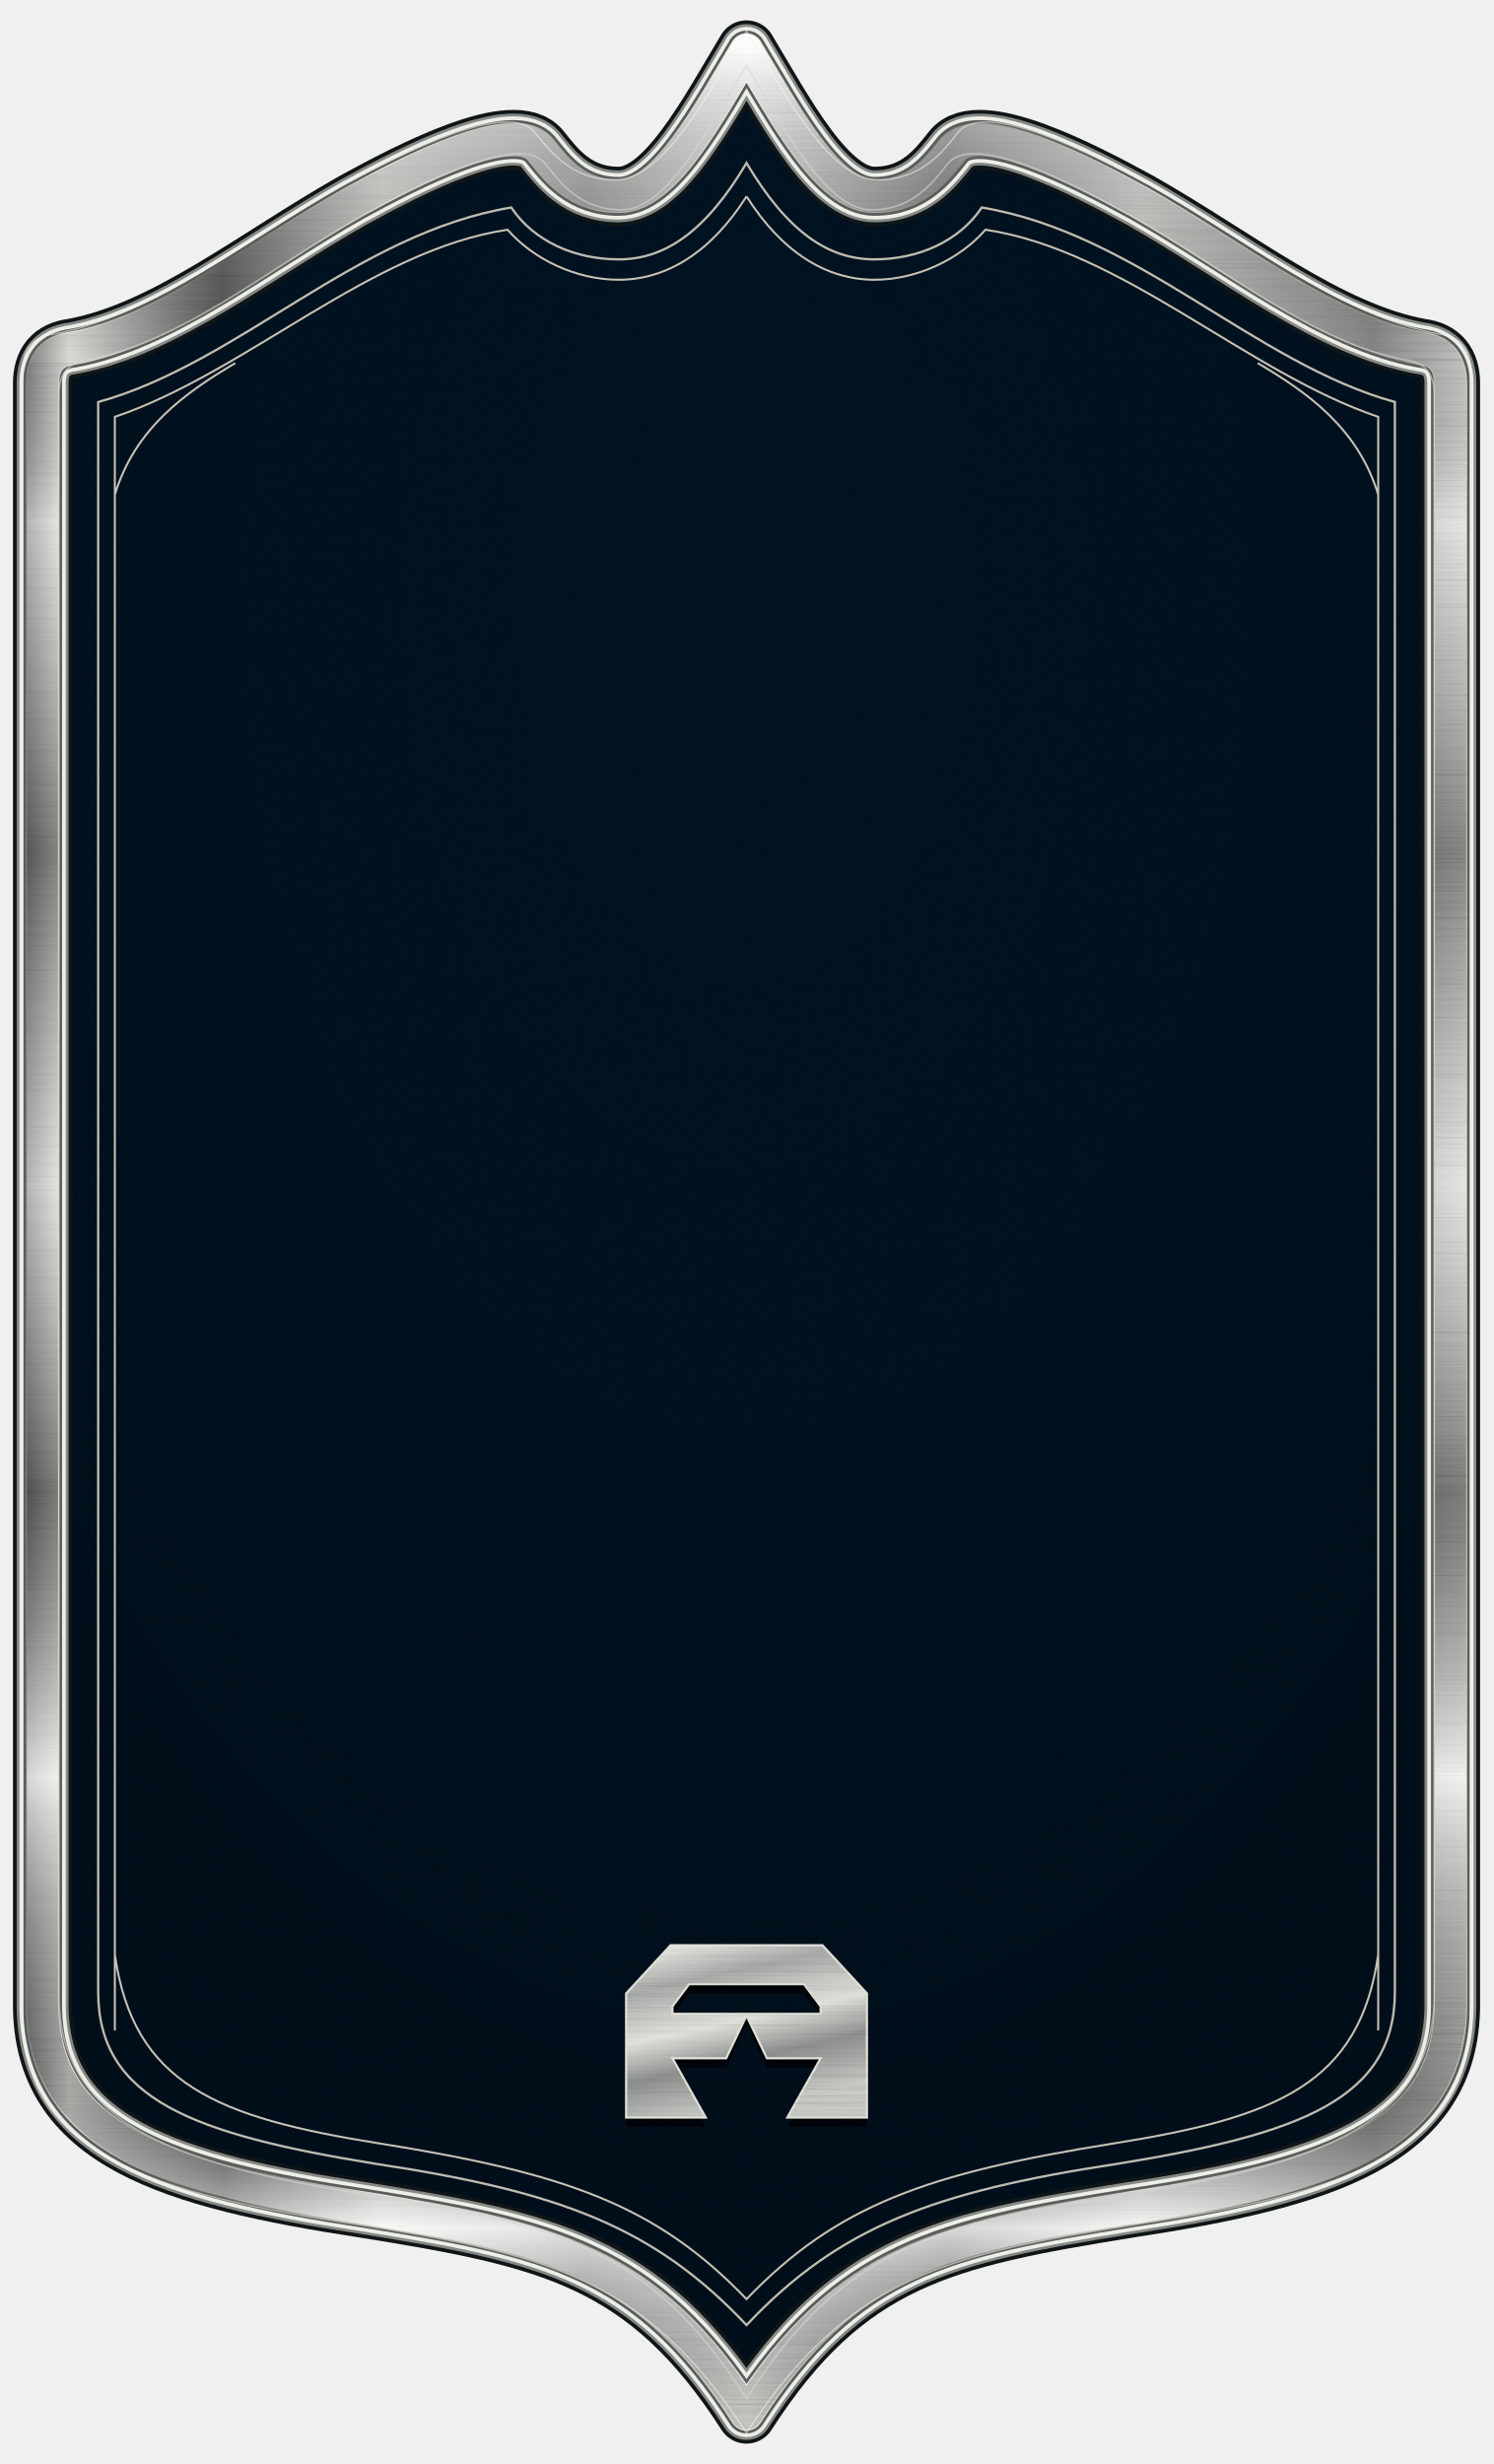
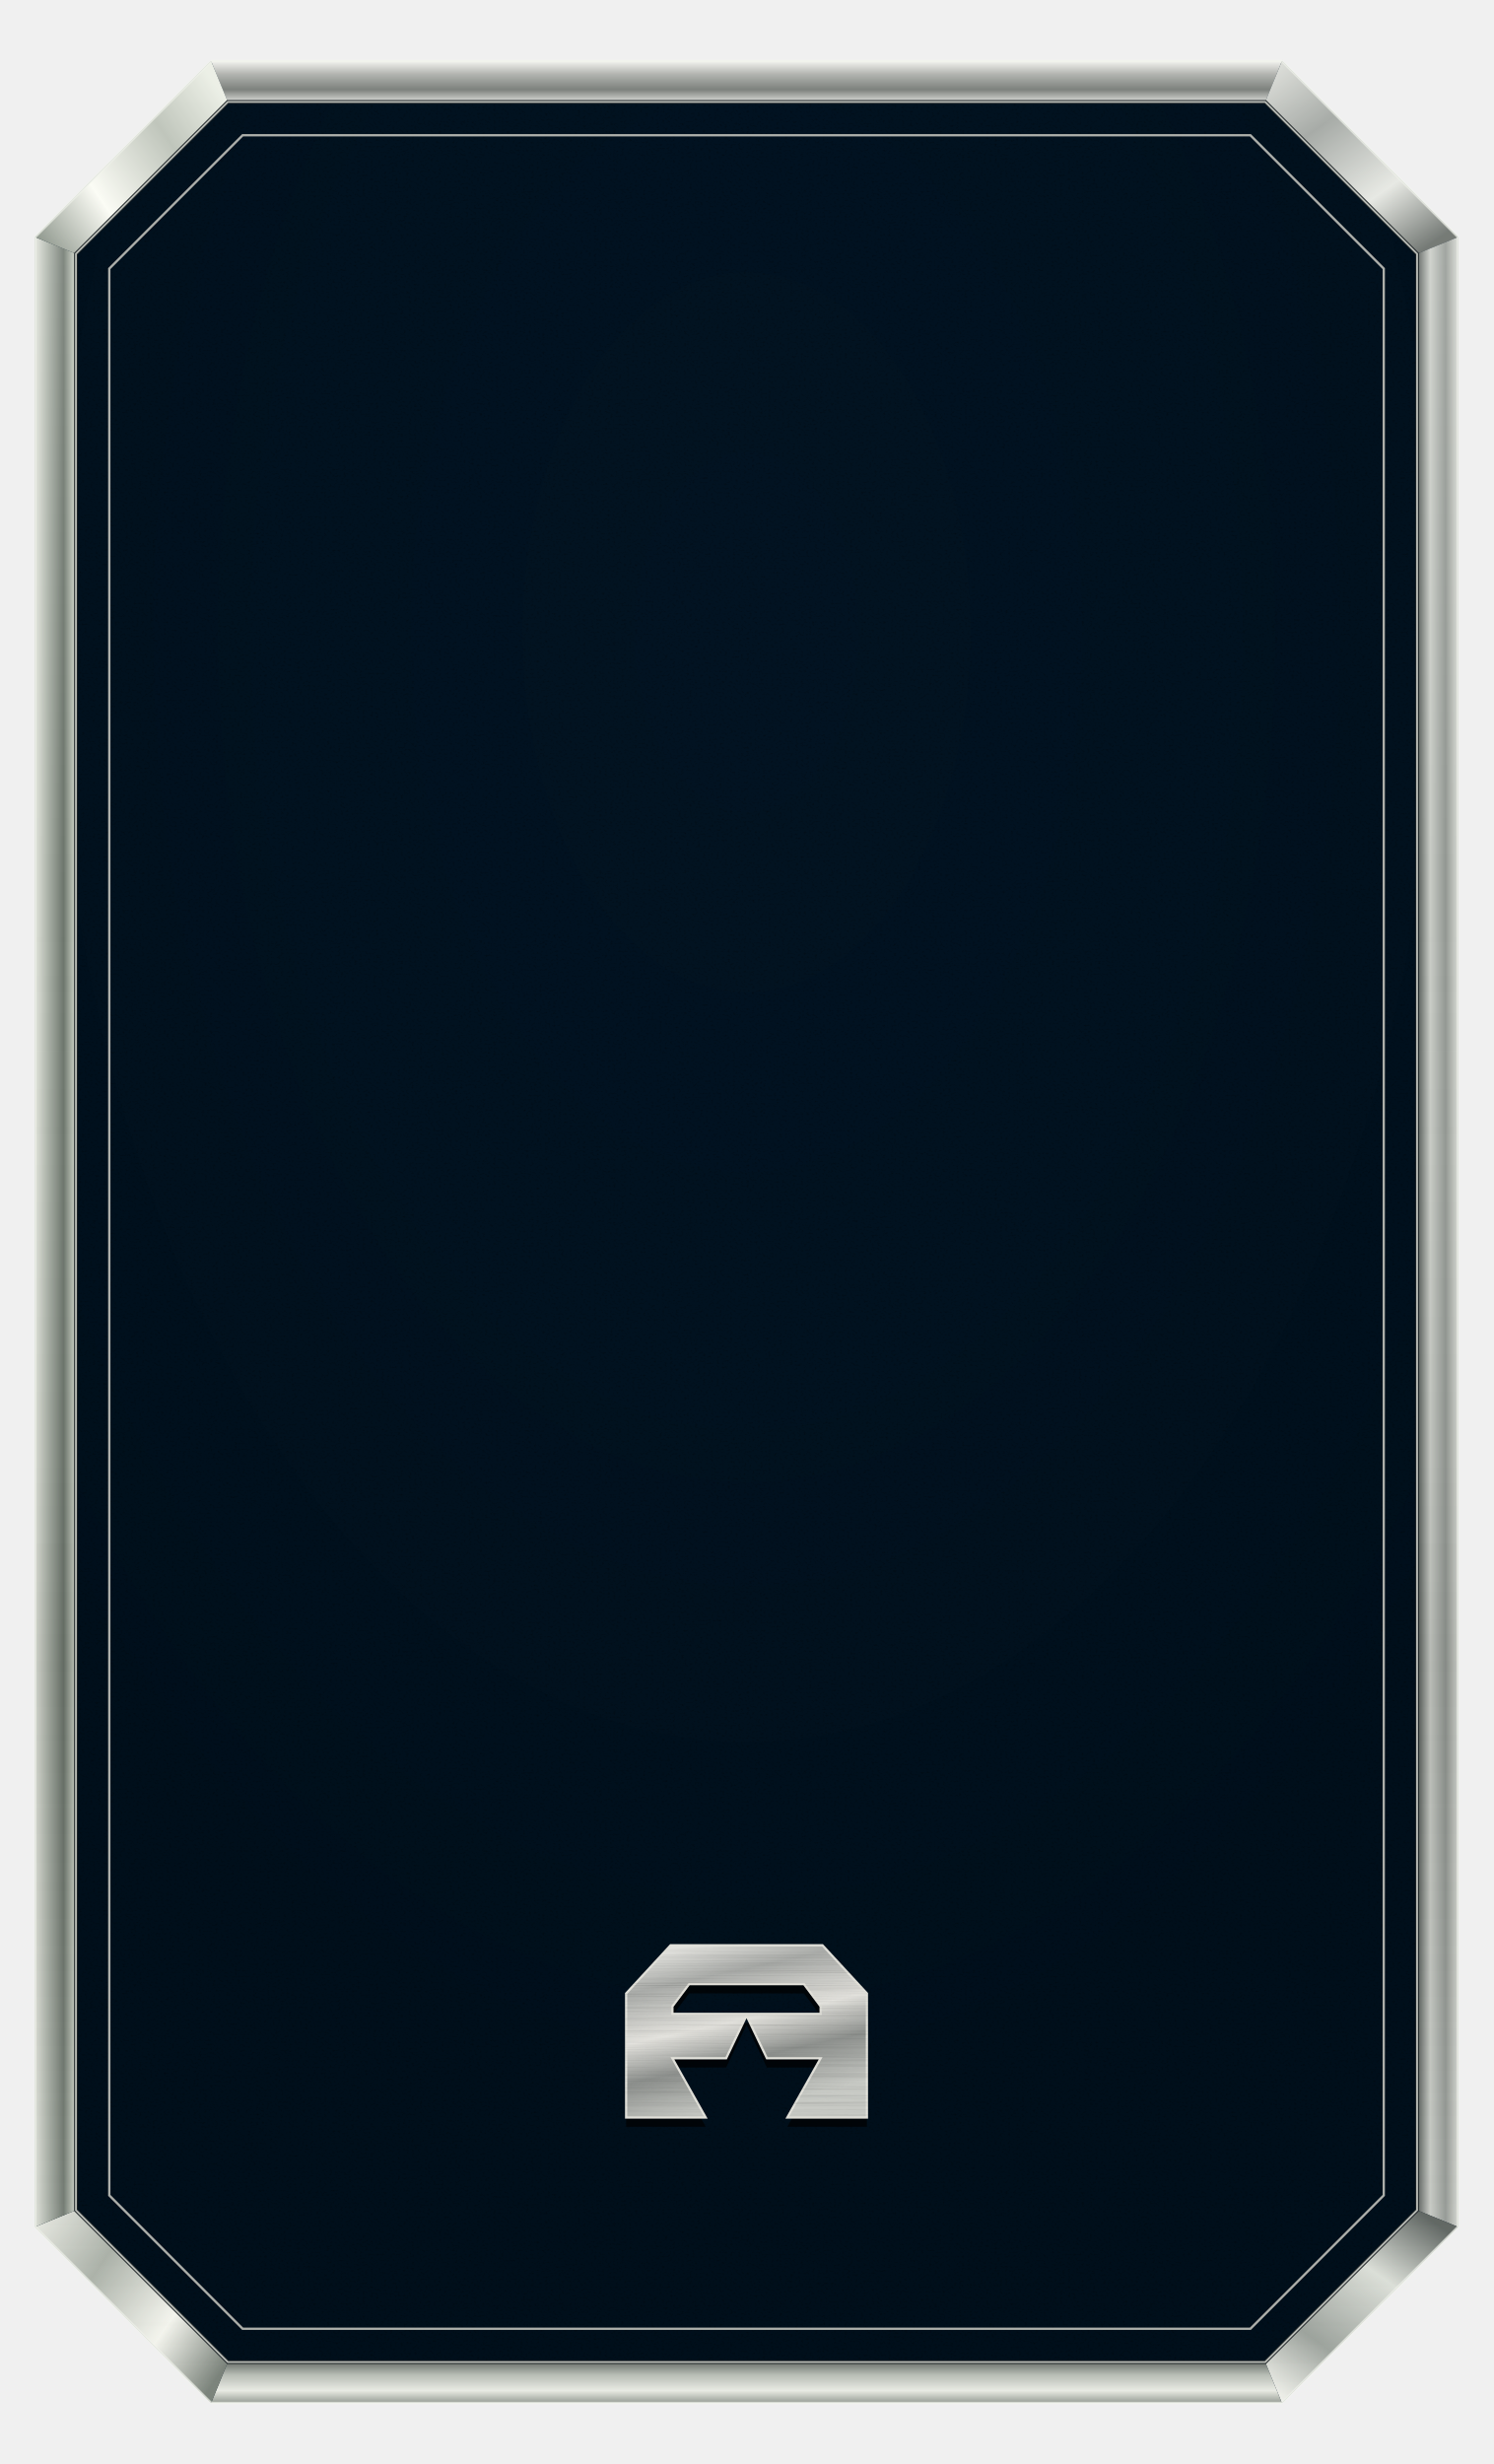
- <svg xmlns="http://www.w3.org/2000/svg" viewBox="140 15 806 1330" fill="none" role="img" aria-labelledby="title">
+ <svg xmlns="http://www.w3.org/2000/svg" viewBox="140 15 806 1330" fill="none" role="img" aria-labelledby="title description">
  <defs>
-     <path id="shield" d="M543 42 C522 77 499 121 474 121 C451 121 440 106 432 96 C418 78 362 107 331 124 C278 154 229 194 179 203 Q163 205 163 222 V1097 C163 1170 232 1191 337 1207 C436 1223 489 1234 543 1318 C597 1234 650 1223 749 1207 C854 1191 923 1170 923 1097 V222 Q923 205 907 203 C857 194 808 154 755 124 C724 107 668 78 654 96 C646 106 635 121 612 121 C587 121 564 77 543 42 Z" />
-     <path id="inset" d="M543 103 C521 140 499 155 474 155 C450 155 428 145 416 127 C332 141 269 211 193 232 V1090 C193 1148 244 1167 343 1183 C442 1198 493 1217 543 1270 C593 1217 644 1198 743 1183 C842 1167 893 1148 893 1090 V232 C817 211 754 141 670 127 C658 145 636 155 612 155 C587 155 565 140 543 103 Z" />
-     <linearGradient id="silver" x1="150" y1="0" x2="936" y2="0" gradientUnits="userSpaceOnUse">
-       <stop stop-color="#777b7b" />
-       <stop offset=".035" stop-color="#f5f4ef" />
-       <stop offset=".14" stop-color="#626665" />
-       <stop offset=".25" stop-color="#f4f2ec" />
-       <stop offset=".39" stop-color="#a8a9a7" />
-       <stop offset=".5" stop-color="#fdfcf7" />
-       <stop offset=".64" stop-color="#797d7c" />
-       <stop offset=".77" stop-color="#eeede8" />
-       <stop offset=".93" stop-color="#969996" />
-       <stop offset="1" stop-color="#e2e3df" />
-     </linearGradient>
-     <linearGradient id="reflections" x1="0" y1="40" x2="0" y2="1320" gradientUnits="userSpaceOnUse">
-       <stop stop-color="#fff" stop-opacity=".72" />
-       <stop offset=".13" stop-color="#000" stop-opacity=".1" />
-       <stop offset=".2" stop-color="#fff" stop-opacity=".35" />
-       <stop offset=".34" stop-color="#000" stop-opacity=".38" />
-       <stop offset=".48" stop-color="#fff" stop-opacity=".35" />
-       <stop offset=".61" stop-color="#000" stop-opacity=".42" />
-       <stop offset=".73" stop-color="#fff" stop-opacity=".65" />
-       <stop offset=".86" stop-color="#000" stop-opacity=".3" />
-       <stop offset=".92" stop-color="#fff" stop-opacity=".7" />
-       <stop offset="1" stop-color="#111" stop-opacity=".22" />
-     </linearGradient>
+     <polygon id="outline" points="254,48 832,48 927,143 927,1217 832,1312 254,1312 159,1217 159,143" />
+     <polygon id="face" points="263,70 823,70 905,152 905,1208 823,1290 263,1290 181,1208 181,152" />
+     <clipPath id="surface">
+       <use href="#face" />
+     </clipPath>
    <radialGradient id="navy" cx="50%" cy="24%" r="65%" color-interpolation="sRGB">
      <stop stop-color="#021322" />
      <stop offset=".48" stop-color="#011220" />
      <stop offset="1" stop-color="#000F1B" />
    </radialGradient>
    <filter id="grain" x="0" y="0" width="100%" height="100%" color-interpolation-filters="sRGB">
      <feTurbulence type="fractalNoise" baseFrequency=".68 .9" numOctaves="3" seed="17" result="noise" />
      <feColorMatrix in="noise" type="saturate" values="0" result="mono" />
      <feColorMatrix in="mono" type="matrix" values="0 0 0 0 0  0 0 0 0 0  0 0 0 0 0  -.267 -.267 -.267 0 .4" />
    </filter>
    <filter id="brush" x="-5%" y="-5%" width="110%" height="110%" color-interpolation-filters="sRGB">
      <feTurbulence baseFrequency=".006 .85" numOctaves="2" seed="4" result="noise" />
      <feColorMatrix type="saturate" values="0" />
      <feComposite in2="SourceAlpha" operator="in" />
      <feComponentTransfer>
        <feFuncA type="linear" slope=".22" />
      </feComponentTransfer>
      <feBlend in="SourceGraphic" mode="soft-light" />
    </filter>
-     <clipPath id="surface">
-       <use href="#shield" />
-     </clipPath>
    <linearGradient id="logoSilver" x1="0" y1="0" x2=".3" y2="1">
      <stop stop-color="#fbfaf5" />
      <stop offset=".26" stop-color="#aaaca9" />
      <stop offset=".53" stop-color="#e4e3de" />
      <stop offset=".74" stop-color="#8e918e" />
      <stop offset="1" stop-color="#c9cbc6" />
    </linearGradient>
    <path id="mark" fill-rule="evenodd" d="M478 1091 L502 1065 H584 L608 1091 V1158 H565 L583 1126 H554 L543 1103 L532 1126 H503 L521 1158 H478 Z M503 1102 H583 V1098 L574 1086 H512 L503 1098 Z" />
+     <linearGradient id="edge-top" x1="254" y1="48" x2="254" y2="70" gradientUnits="userSpaceOnUse">
+       <stop offset="0" stop-color="#f0f0eb" />
+       <stop offset="0.32" stop-color="#a1a49f" />
+       <stop offset="0.7" stop-color="#626762" />
+       <stop offset="1" stop-color="#d2d4cf" />
+     </linearGradient>
+     <linearGradient id="edge-top-right" x1="832" y1="48" x2="905" y2="152" gradientUnits="userSpaceOnUse">
+       <stop offset="0" stop-color="#d6d8d2" />
+       <stop offset="0.32" stop-color="#969b96" />
+       <stop offset="0.7" stop-color="#e3e5df" />
+       <stop offset="1" stop-color="#5f6560" />
+     </linearGradient>
+     <linearGradient id="edge-right" x1="905" y1="143" x2="927" y2="143" gradientUnits="userSpaceOnUse">
+       <stop offset="0" stop-color="#4f5652" />
+       <stop offset="0.32" stop-color="#c9ccc6" />
+       <stop offset="0.7" stop-color="#929792" />
+       <stop offset="1" stop-color="#d5d8d1" />
+     </linearGradient>
+     <linearGradient id="edge-bottom-right" x1="905" y1="1208" x2="832" y2="1312" gradientUnits="userSpaceOnUse">
+       <stop offset="0" stop-color="#565d59" />
+       <stop offset="0.32" stop-color="#dce0d8" />
+       <stop offset="0.7" stop-color="#939a93" />
+       <stop offset="1" stop-color="#f1f2eb" />
+     </linearGradient>
+     <linearGradient id="edge-bottom" x1="254" y1="1290" x2="254" y2="1312" gradientUnits="userSpaceOnUse">
+       <stop offset="0" stop-color="#565e58" />
+       <stop offset="0.32" stop-color="#b1b7ae" />
+       <stop offset="0.7" stop-color="#e5e7df" />
+       <stop offset="1" stop-color="#8a9188" />
+     </linearGradient>
+     <linearGradient id="edge-bottom-left" x1="159" y1="1217" x2="263" y2="1290" gradientUnits="userSpaceOnUse">
+       <stop offset="0" stop-color="#e8eae2" />
+       <stop offset="0.32" stop-color="#a7aea4" />
+       <stop offset="0.7" stop-color="#f5f6ee" />
+       <stop offset="1" stop-color="#6b746b" />
+     </linearGradient>
+     <linearGradient id="edge-left" x1="159" y1="143" x2="181" y2="143" gradientUnits="userSpaceOnUse">
+       <stop offset="0" stop-color="#e1e4db" />
+       <stop offset="0.32" stop-color="#a9b0a6" />
+       <stop offset="0.7" stop-color="#6c756c" />
+       <stop offset="1" stop-color="#d2d8cc" />
+     </linearGradient>
+     <linearGradient id="edge-top-left" x1="159" y1="143" x2="263" y2="70" gradientUnits="userSpaceOnUse">
+       <stop offset="0" stop-color="#7d877b" />
+       <stop offset="0.32" stop-color="#fafbf3" />
+       <stop offset="0.7" stop-color="#b3baae" />
+       <stop offset="1" stop-color="#e8ece1" />
+     </linearGradient>
+     <linearGradient id="edge-light" x1="0" y1="48" x2="0" y2="1312" gradientUnits="userSpaceOnUse">
+       <stop stop-color="#fff" stop-opacity=".18" />
+       <stop offset=".35" stop-color="#fff" stop-opacity="0" />
+       <stop offset=".68" stop-color="#000" stop-opacity=".08" />
+       <stop offset="1" stop-color="#fff" stop-opacity=".12" />
+     </linearGradient>
+     <mask id="bevel">
+       <use href="#outline" fill="#fff" />
+       <use href="#face" fill="#000" />
+     </mask>
  </defs>
-   <use href="#shield" fill="#011220" />
+   <use href="#outline" fill="#011220" />
  <g clip-path="url(#surface)">
-     <rect x="145" y="22" width="795" height="1312" fill="url(#navy)" />
-     <rect x="145" y="22" width="795" height="1312" fill="#000" filter="url(#grain)" />
+     <rect x="159" y="48" width="768" height="1264" fill="url(#navy)" />
+     <rect x="159" y="48" width="768" height="1264" fill="#000" filter="url(#grain)" />
  </g>
-   <use href="#shield" stroke="#101517" stroke-width="32" stroke-linejoin="round" />
-   <use href="#shield" stroke="#858985" stroke-width="28" stroke-linejoin="round" />
-   <use href="#shield" stroke="#eeeee8" stroke-width="25" stroke-linejoin="round" />
-   <use href="#shield" stroke="#5b5e5b" stroke-width="21" stroke-linejoin="round" />
-   <use href="#shield" stroke="url(#silver)" stroke-width="18" stroke-linejoin="round" filter="url(#brush)" />
-   <use href="#shield" stroke="url(#reflections)" stroke-width="17" stroke-linejoin="round" />
-   <use href="#shield" stroke="#f5f4ed" stroke-opacity=".55" stroke-width=".75" transform="translate(543 680) scale(1.028 1.016) translate(-543 -680)" />
-   <use href="#shield" stroke="#d5d7d0" stroke-opacity=".6" stroke-width=".9" transform="translate(543 680) scale(.977 .987) translate(-543 -680)" />
-   <use href="#inset" stroke="#d8d2c4" stroke-width="1.25" opacity=".88" />
-   <path d="M543 121 C524 151 500 166 474 166 C451 166 428 155 414 139 C340 150 273 216 202 240 V1111 M543 121 C562 151 586 166 612 166 C635 166 658 155 672 139 C746 150 813 216 884 240 V1111 M202 282 C213 246 240 227 267 211 M884 282 C873 246 846 227 819 211 M202 1070 C212 1140 257 1158 345 1172 C445 1188 494 1205 543 1256 C592 1205 641 1188 741 1172 C829 1158 874 1140 884 1070" stroke="#ddd5c6" stroke-width="1.1" opacity=".9" />
+   <g id="platinum-facets">
+     <polygon points="254,48 832,48 823,70 263,70" fill="url(#edge-top)" />
+     <polygon points="832,48 927,143 905,152 823,70" fill="url(#edge-top-right)" />
+     <polygon points="927,143 927,1217 905,1208 905,152" fill="url(#edge-right)" />
+     <polygon points="927,1217 832,1312 823,1290 905,1208" fill="url(#edge-bottom-right)" />
+     <polygon points="832,1312 254,1312 263,1290 823,1290" fill="url(#edge-bottom)" />
+     <polygon points="254,1312 159,1217 181,1208 263,1290" fill="url(#edge-bottom-left)" />
+     <polygon points="159,1217 159,143 181,152 181,1208" fill="url(#edge-left)" />
+     <polygon points="159,143 254,48 263,70 181,152" fill="url(#edge-top-left)" />
+     <use href="#outline" fill="url(#edge-light)" mask="url(#bevel)" />
+     <use href="#outline" stroke="#f2f4ec" stroke-opacity=".72" stroke-width="1.2" stroke-linejoin="miter" />
+     <use href="#face" stroke="#1b2225" stroke-width="2" stroke-linejoin="miter" />
+     <path d="M263 70 H823 L905 152 V1208 L823 1290 H263 L181 1208 V152 Z" stroke="#ecede5" stroke-opacity=".75" stroke-width="1" stroke-linejoin="miter" />
+     <path id="inset-rule" d="M271 88 H815 L887 160 V1200 L815 1272 H271 L199 1200 V160 Z" stroke="#d3d1c9" stroke-opacity=".82" stroke-width="1.25" stroke-linejoin="miter" />
+   </g>
  <g id="sofacet-logo">
    <use href="#mark" fill="#000" opacity=".7" transform="translate(0 5)" />
    <use href="#mark" fill="url(#logoSilver)" stroke="#e4e3dc" stroke-width="1.2" filter="url(#brush)" />
  </g>
</svg>
